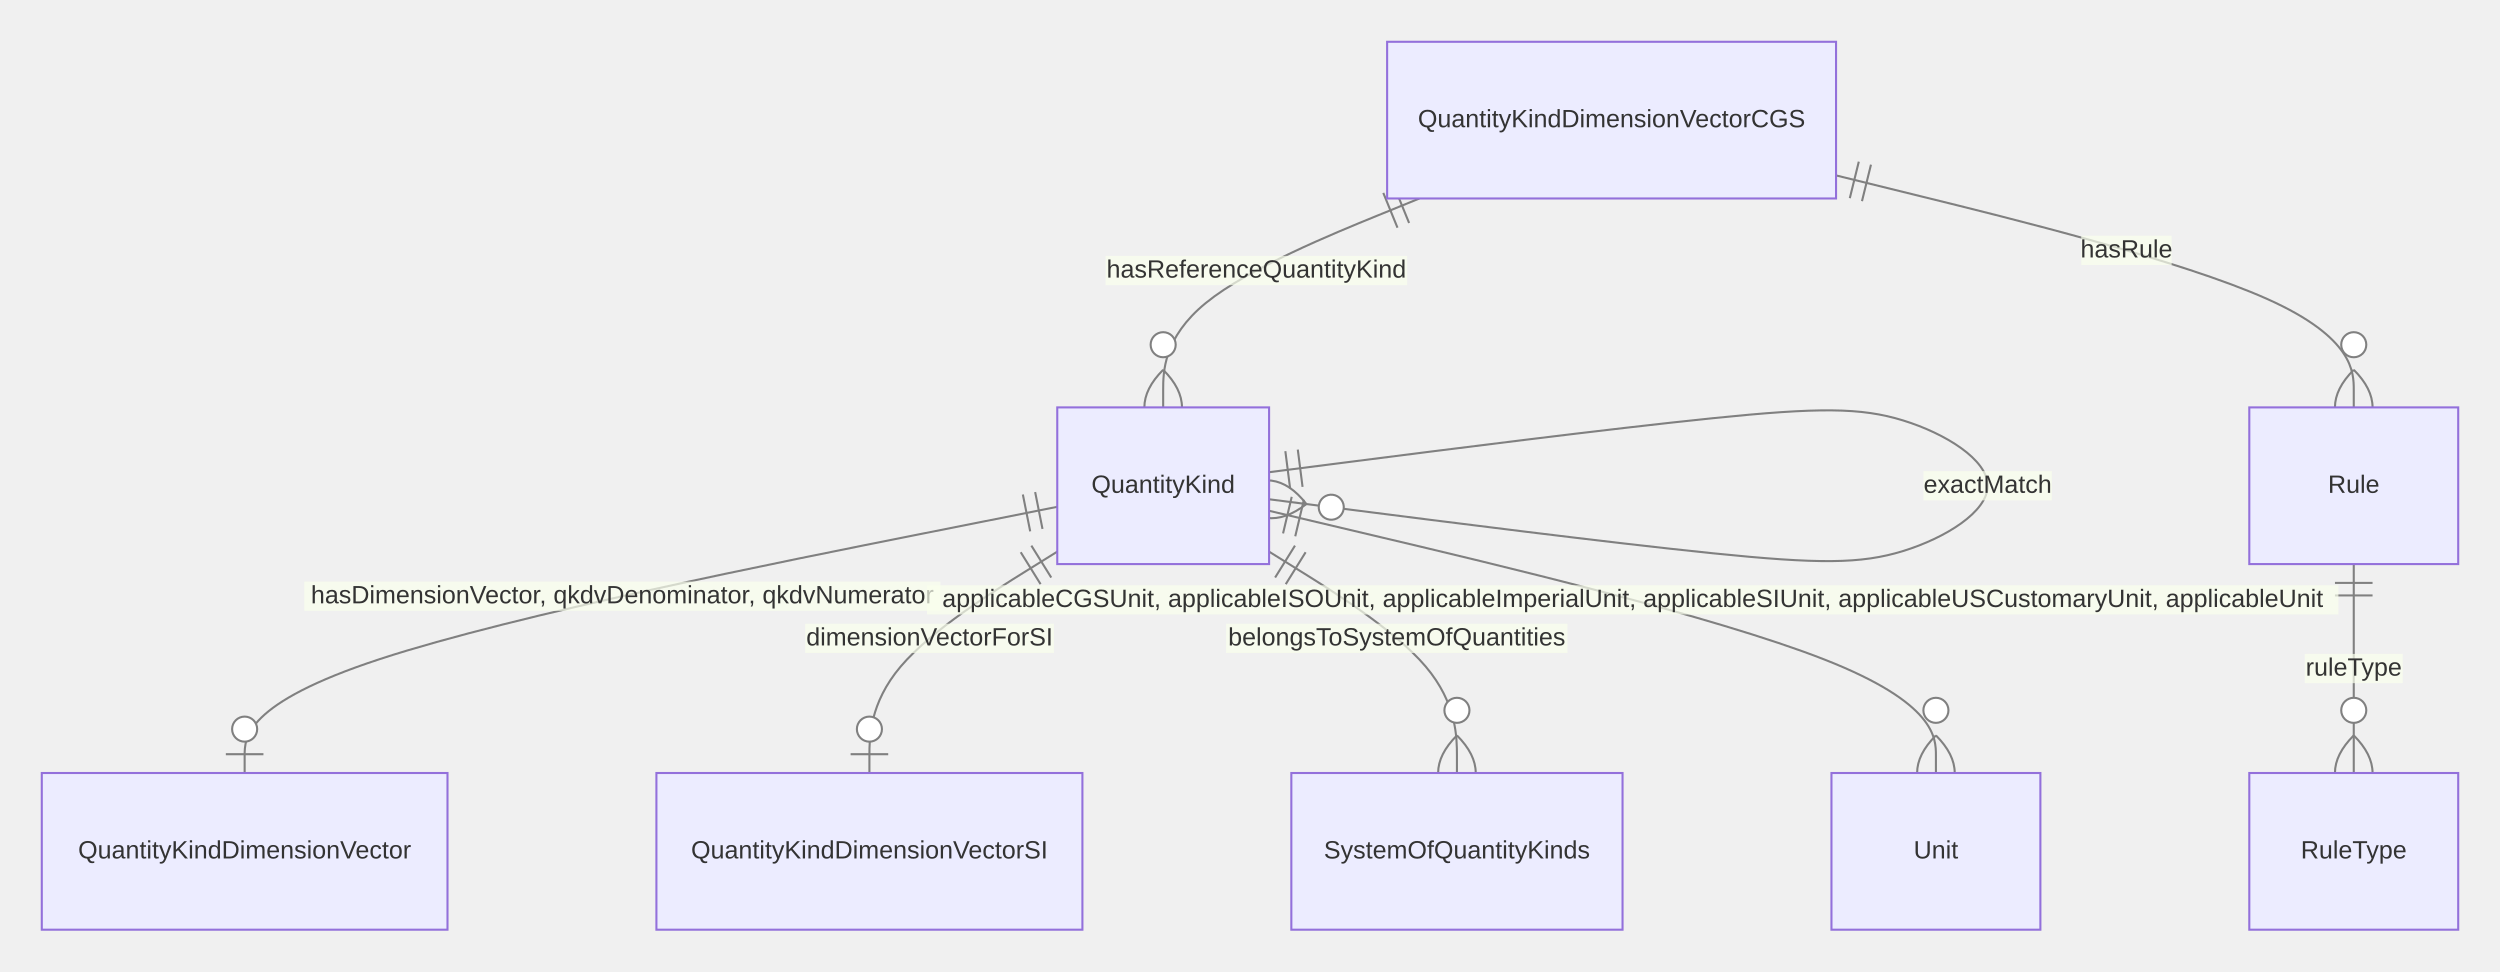
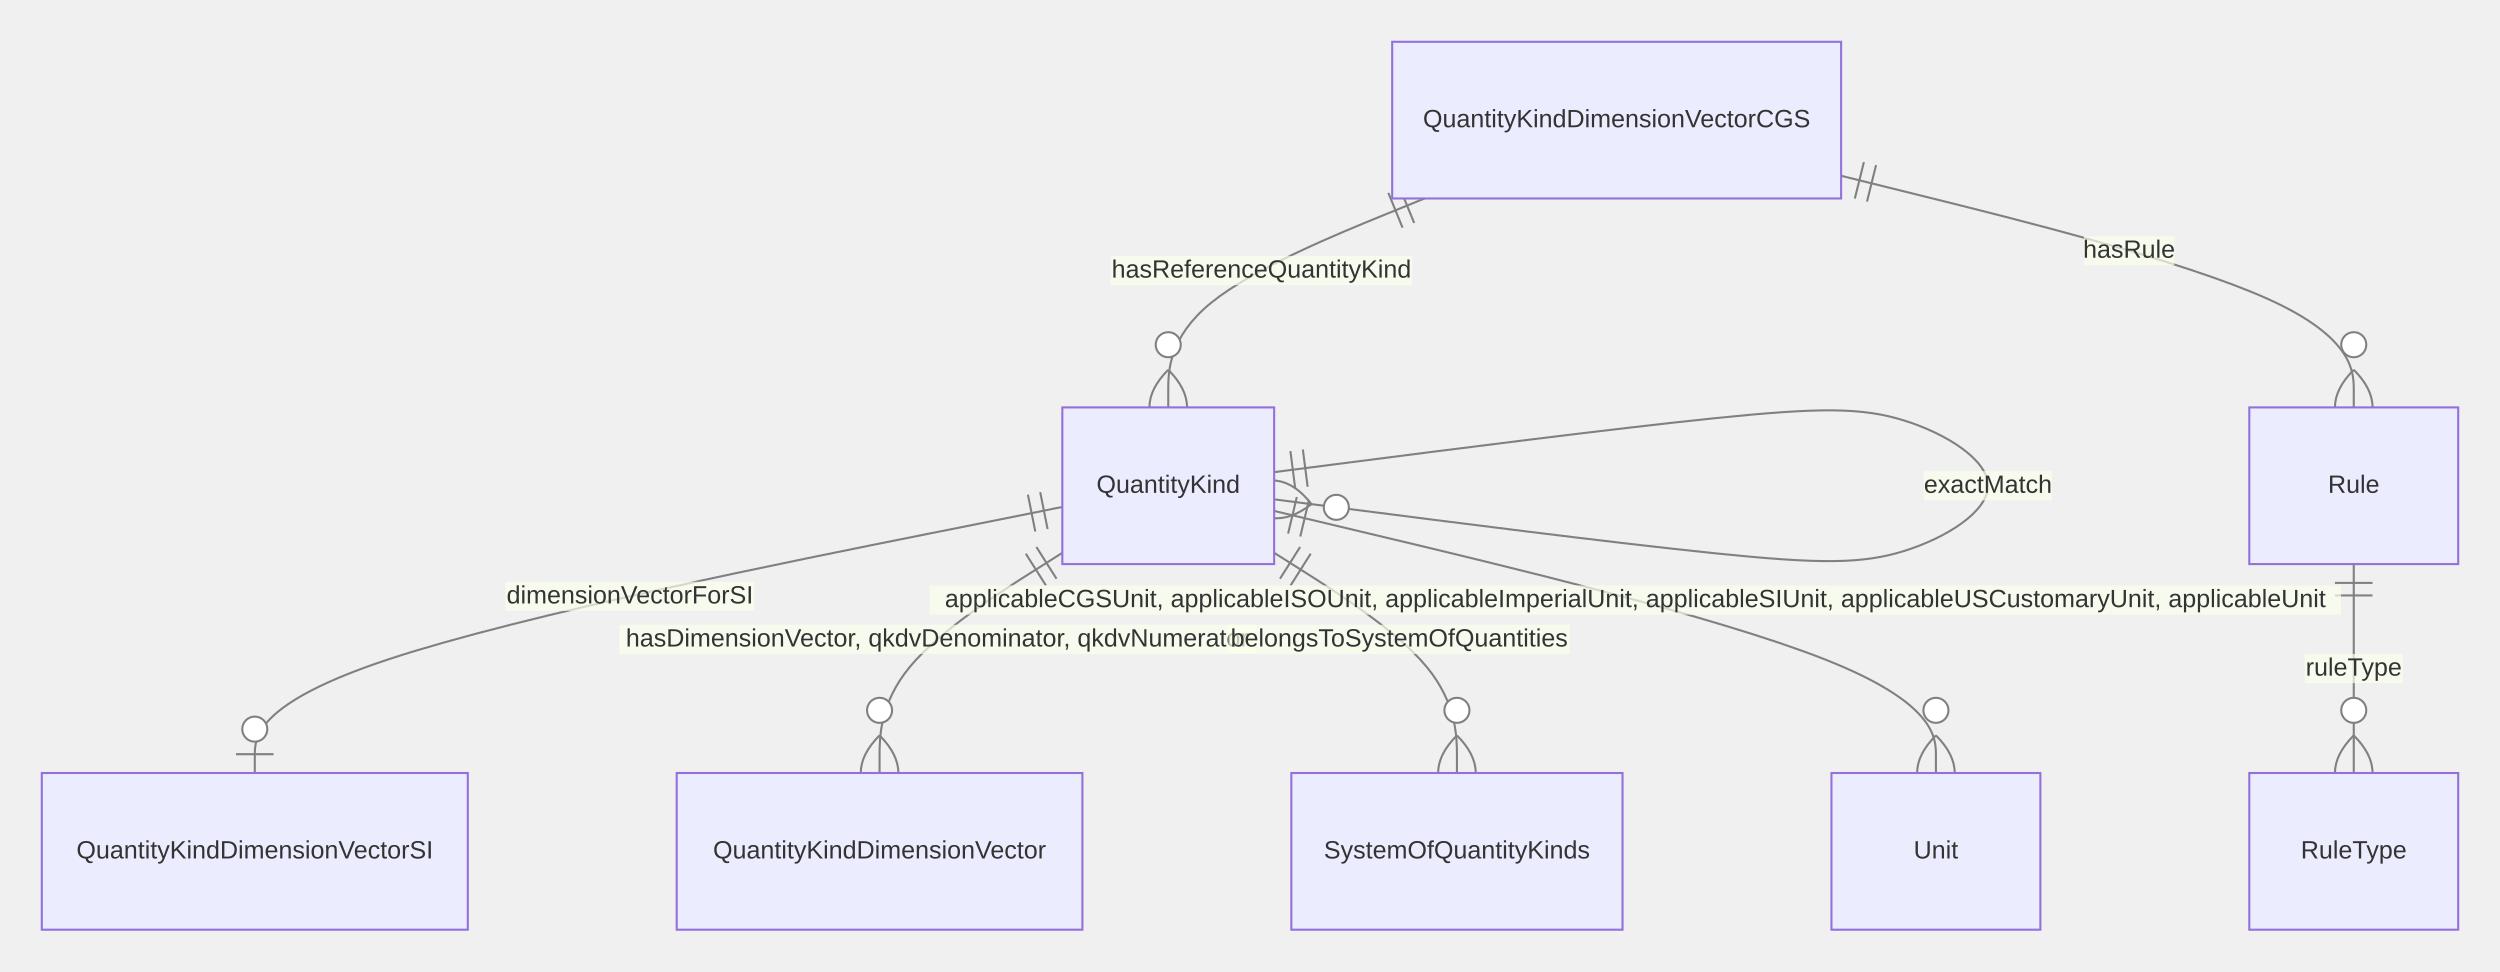
<svg xmlns="http://www.w3.org/2000/svg" aria-roledescription="er" role="graphics-document document" viewBox="0 0 1196.632 465" height="465" width="1196.632" id="container">
  <style>#container{font-family:"trebuchet ms",verdana,arial,sans-serif;font-size:16px;fill:#333;}#container .error-icon{fill:#552222;}#container .error-text{fill:#552222;stroke:#552222;}#container .edge-thickness-normal{stroke-width:1px;}#container .edge-thickness-thick{stroke-width:3.5px;}#container .edge-pattern-solid{stroke-dasharray:0;}#container .edge-thickness-invisible{stroke-width:0;fill:none;}#container .edge-pattern-dashed{stroke-dasharray:3;}#container .edge-pattern-dotted{stroke-dasharray:2;}#container .marker{fill:#333333;stroke:#333333;}#container .marker.cross{stroke:#333333;}#container svg{font-family:"trebuchet ms",verdana,arial,sans-serif;font-size:16px;}#container p{margin:0;}#container .entityBox{fill:#ECECFF;stroke:#9370DB;}#container .attributeBoxOdd{fill:#ffffff;stroke:#9370DB;}#container .attributeBoxEven{fill:#f2f2f2;stroke:#9370DB;}#container .relationshipLabelBox{fill:hsl(80, 100%, 96.275%);opacity:0.7;background-color:hsl(80, 100%, 96.275%);}#container .relationshipLabelBox rect{opacity:0.5;}#container .relationshipLine{stroke:#333333;}#container .entityTitleText{text-anchor:middle;font-size:18px;fill:#333;}#container #MD_PARENT_START{fill:#f5f5f5!important;stroke:#333333!important;stroke-width:1;}#container #MD_PARENT_END{fill:#f5f5f5!important;stroke:#333333!important;stroke-width:1;}#container :root{--mermaid-font-family:"trebuchet ms",verdana,arial,sans-serif;}</style>
  <g />
  <defs>
    <marker orient="auto" markerHeight="240" markerWidth="190" refY="7" refX="0" id="MD_PARENT_START">
      <path d="M 18,7 L9,13 L1,7 L9,1 Z" />
    </marker>
  </defs>
  <defs>
    <marker orient="auto" markerHeight="28" markerWidth="20" refY="7" refX="19" id="MD_PARENT_END">
      <path d="M 18,7 L9,13 L1,7 L9,1 Z" />
    </marker>
  </defs>
  <defs>
    <marker orient="auto" markerHeight="18" markerWidth="18" refY="9" refX="0" id="ONLY_ONE_START">
      <path d="M9,0 L9,18 M15,0 L15,18" fill="none" stroke="gray" />
    </marker>
  </defs>
  <defs>
    <marker orient="auto" markerHeight="18" markerWidth="18" refY="9" refX="18" id="ONLY_ONE_END">
      <path d="M3,0 L3,18 M9,0 L9,18" fill="none" stroke="gray" />
    </marker>
  </defs>
  <defs>
    <marker orient="auto" markerHeight="18" markerWidth="30" refY="9" refX="0" id="ZERO_OR_ONE_START">
      <circle r="6" cy="9" cx="21" fill="white" stroke="gray" />
      <path d="M9,0 L9,18" fill="none" stroke="gray" />
    </marker>
  </defs>
  <defs>
    <marker orient="auto" markerHeight="18" markerWidth="30" refY="9" refX="30" id="ZERO_OR_ONE_END">
      <circle r="6" cy="9" cx="9" fill="white" stroke="gray" />
      <path d="M21,0 L21,18" fill="none" stroke="gray" />
    </marker>
  </defs>
  <defs>
    <marker orient="auto" markerHeight="36" markerWidth="45" refY="18" refX="18" id="ONE_OR_MORE_START">
      <path d="M0,18 Q 18,0 36,18 Q 18,36 0,18 M42,9 L42,27" fill="none" stroke="gray" />
    </marker>
  </defs>
  <defs>
    <marker orient="auto" markerHeight="36" markerWidth="45" refY="18" refX="27" id="ONE_OR_MORE_END">
      <path d="M3,9 L3,27 M9,18 Q27,0 45,18 Q27,36 9,18" fill="none" stroke="gray" />
    </marker>
  </defs>
  <defs>
    <marker orient="auto" markerHeight="36" markerWidth="57" refY="18" refX="18" id="ZERO_OR_MORE_START">
      <circle r="6" cy="18" cx="48" fill="white" stroke="gray" />
      <path d="M0,18 Q18,0 36,18 Q18,36 0,18" fill="none" stroke="gray" />
    </marker>
  </defs>
  <defs>
    <marker orient="auto" markerHeight="36" markerWidth="57" refY="18" refX="39" id="ZERO_OR_MORE_END">
      <circle r="6" cy="18" cx="9" fill="white" stroke="gray" />
      <path d="M21,18 Q39,0 57,18 Q39,36 21,18" fill="none" stroke="gray" />
    </marker>
  </defs>
-   <path style="stroke: gray; fill: none;" marker-start="url(#ONLY_ONE_START)" marker-end="url(#ZERO_OR_ONE_END)" d="M506.061,242.589L441.233,255.491C376.406,268.393,246.751,294.196,181.924,315.432C117.097,336.667,117.097,353.333,117.097,361.667L117.097,370" class="er relationshipLine" />
-   <path style="stroke: gray; fill: none;" marker-start="url(#ONLY_ONE_START)" marker-end="url(#ZERO_OR_ONE_END)" d="M506.061,264.047L491.075,273.373C476.089,282.698,446.118,301.349,431.132,319.008C416.146,336.667,416.146,353.333,416.146,361.667L416.146,370" class="er relationshipLine" />
-   <path style="stroke: gray; fill: none;" marker-start="url(#ONLY_ONE_START)" marker-end="url(#ZERO_OR_MORE_END)" d="M607.451,226.022L647.916,220.852C688.38,215.682,769.309,205.341,819.89,200.17C870.471,195,890.703,195,910.935,201.25C931.168,207.5,951.4,220,951.4,232.5C951.4,245,931.168,257.5,910.935,263.75C890.703,270,870.471,270,819.89,264.83C769.309,259.659,688.38,249.318,647.916,244.148L607.451,238.978" class="er relationshipLine" />
-   <path style="stroke: gray; fill: none;" marker-start="url(#ONLY_ONE_START)" marker-end="url(#ZERO_OR_MORE_END)" d="M607.451,264.047L622.437,273.373C637.423,282.698,667.394,301.349,682.38,319.008C697.366,336.667,697.366,353.333,697.366,361.667L697.366,370" class="er relationshipLine" />
-   <path style="stroke: gray; fill: none;" marker-start="url(#ONLY_ONE_START)" marker-end="url(#ZERO_OR_MORE_END)" d="M607.451,244.493L660.648,257.077C713.845,269.662,820.239,294.831,873.435,315.749C926.632,336.667,926.632,353.333,926.632,361.667L926.632,370" class="er relationshipLine" />
-   <path style="stroke: gray; fill: none;" marker-start="url(#ONLY_ONE_START)" marker-end="url(#ZERO_OR_MORE_END)" d="M679.404,95L658.962,103.333C638.521,111.667,597.639,128.333,577.197,145C556.756,161.667,556.756,178.333,556.756,186.667L556.756,195" class="er relationshipLine" />
-   <path style="stroke: gray; fill: none;" marker-start="url(#ONLY_ONE_START)" marker-end="url(#ZERO_OR_MORE_END)" d="M878.828,83.963L920.129,94.136C961.429,104.309,1044.031,124.654,1085.331,143.161C1126.632,161.667,1126.632,178.333,1126.632,186.667L1126.632,195" class="er relationshipLine" />
+   <path style="stroke: gray; fill: none;" marker-start="url(#ONLY_ONE_START)" marker-end="url(#ZERO_OR_ONE_END)" d="M508.489,242.645L444.066,255.538C379.644,268.43,250.798,294.215,186.376,315.441C121.953,336.667,121.953,353.333,121.953,361.667L121.953,370" class="er relationshipLine" />
+   <path style="stroke: gray; fill: none;" marker-start="url(#ONLY_ONE_START)" marker-end="url(#ZERO_OR_MORE_END)" d="M609.88,225.986L650.074,220.822C690.269,215.658,770.659,205.329,820.902,200.164C871.145,195,891.243,195,911.34,201.25C931.437,207.5,951.535,220,951.535,232.5C951.535,245,931.437,257.5,911.34,263.75C891.243,270,871.145,270,820.902,264.836C770.659,259.671,690.269,249.342,650.074,244.178L609.88,239.014" class="er relationshipLine" />
+   <path style="stroke: gray; fill: none;" marker-start="url(#ONLY_ONE_START)" marker-end="url(#ZERO_OR_MORE_END)" d="M508.489,264.602L493.908,273.835C479.327,283.068,450.165,301.534,435.584,319.1C421.003,336.667,421.003,353.333,421.003,361.667L421.003,370" class="er relationshipLine" />
+   <path style="stroke: gray; fill: none;" marker-start="url(#ONLY_ONE_START)" marker-end="url(#ZERO_OR_MORE_END)" d="M609.88,264.602L624.461,273.835C639.042,283.068,668.204,301.534,682.785,319.1C697.366,336.667,697.366,353.333,697.366,361.667L697.366,370" class="er relationshipLine" />
+   <path style="stroke: gray; fill: none;" marker-start="url(#ONLY_ONE_START)" marker-end="url(#ZERO_OR_MORE_END)" d="M609.88,244.572L662.672,257.143C715.464,269.715,821.048,294.857,873.84,315.762C926.632,336.667,926.632,353.333,926.632,361.667L926.632,370" class="er relationshipLine" />
+   <path style="stroke: gray; fill: none;" marker-start="url(#ONLY_ONE_START)" marker-end="url(#ZERO_OR_MORE_END)" d="M681.832,95L661.391,103.333C640.949,111.667,600.067,128.333,579.626,145C559.184,161.667,559.184,178.333,559.184,186.667L559.184,195" class="er relationshipLine" />
+   <path style="stroke: gray; fill: none;" marker-start="url(#ONLY_ONE_START)" marker-end="url(#ZERO_OR_MORE_END)" d="M881.256,84.145L922.152,94.288C963.048,104.43,1044.84,124.715,1085.736,143.191C1126.632,161.667,1126.632,178.333,1126.632,186.667L1126.632,195" class="er relationshipLine" />
  <path style="stroke: gray; fill: none;" marker-start="url(#ONLY_ONE_START)" marker-end="url(#ZERO_OR_MORE_END)" d="M1126.632,270L1126.632,278.333C1126.632,286.667,1126.632,303.333,1126.632,320C1126.632,336.667,1126.632,353.333,1126.632,361.667L1126.632,370" class="er relationshipLine" />
-   <g transform="translate(506.0607,195 )" id="entity-QuantityKind-6f79b338-e354-5d95-8035-8883644476ff">
+   <g transform="translate(508.489,195 )" id="entity-QuantityKind-6f79b338-e354-5d95-8035-8883644476ff">
    <rect height="75" width="101.391" y="0" x="0" class="er entityBox" />
    <text style="dominant-baseline: middle; text-anchor: middle; font-size: 12px;" transform="translate(50.69531,37.5)" y="0" x="0" id="text-entity-QuantityKind-6f79b338-e354-5d95-8035-8883644476ff" class="er entityLabel">QuantityKind</text>
  </g>
-   <g transform="translate(663.9506,20 )" id="entity-QuantityKindDimensionVectorCGS-1046f517-d1bb-5b15-8d90-2d8e5aee0ebd">
+   <g transform="translate(666.3789,20 )" id="entity-QuantityKindDimensionVectorCGS-1046f517-d1bb-5b15-8d90-2d8e5aee0ebd">
    <rect height="75" width="214.877" y="0" x="0" class="er entityBox" />
    <text style="dominant-baseline: middle; text-anchor: middle; font-size: 12px;" transform="translate(107.4386,37.5)" y="0" x="0" id="text-entity-QuantityKindDimensionVectorCGS-1046f517-d1bb-5b15-8d90-2d8e5aee0ebd" class="er entityLabel">QuantityKindDimensionVectorCGS</text>
  </g>
  <g transform="translate(1076.632,195 )" id="entity-Rule-886caf8e-59ff-5db3-a492-27242971196f">
    <rect height="75" width="100" y="0" x="0" class="er entityBox" />
    <text style="dominant-baseline: middle; text-anchor: middle; font-size: 12px;" transform="translate(50,37.5)" y="0" x="0" id="text-entity-Rule-886caf8e-59ff-5db3-a492-27242971196f" class="er entityLabel">Rule</text>
  </g>
-   <g transform="translate(20,370 )" id="entity-QuantityKindDimensionVector-bfa1bf26-fcae-516f-8f63-2f454f3dac1b">
+   <g transform="translate(20,370 )" id="entity-QuantityKindDimensionVectorSI-2681a9c0-d385-5c75-b278-85a805bca5b5">
+     <rect height="75" width="203.906" y="0" x="0" class="er entityBox" />
+     <text style="dominant-baseline: middle; text-anchor: middle; font-size: 12px;" transform="translate(101.9531,37.5)" y="0" x="0" id="text-entity-QuantityKindDimensionVectorSI-2681a9c0-d385-5c75-b278-85a805bca5b5" class="er entityLabel">QuantityKindDimensionVectorSI</text>
+   </g>
+   <g transform="translate(323.9062,370 )" id="entity-QuantityKindDimensionVector-bfa1bf26-fcae-516f-8f63-2f454f3dac1b">
    <rect height="75" width="194.193" y="0" x="0" class="er entityBox" />
    <text style="dominant-baseline: middle; text-anchor: middle; font-size: 12px;" transform="translate(97.09654,37.5)" y="0" x="0" id="text-entity-QuantityKindDimensionVector-bfa1bf26-fcae-516f-8f63-2f454f3dac1b" class="er entityLabel">QuantityKindDimensionVector</text>
-   </g>
-   <g transform="translate(314.1931,370 )" id="entity-QuantityKindDimensionVectorSI-2681a9c0-d385-5c75-b278-85a805bca5b5">
-     <rect height="75" width="203.906" y="0" x="0" class="er entityBox" />
-     <text style="dominant-baseline: middle; text-anchor: middle; font-size: 12px;" transform="translate(101.9531,37.5)" y="0" x="0" id="text-entity-QuantityKindDimensionVectorSI-2681a9c0-d385-5c75-b278-85a805bca5b5" class="er entityLabel">QuantityKindDimensionVectorSI</text>
  </g>
  <g transform="translate(618.0993,370 )" id="entity-SystemOfQuantityKinds-09c2a533-d4ff-5ffb-9642-53498359216a">
    <rect height="75" width="158.533" y="0" x="0" class="er entityBox" />
    <text style="dominant-baseline: middle; text-anchor: middle; font-size: 12px;" transform="translate(79.26643,37.5)" y="0" x="0" id="text-entity-SystemOfQuantityKinds-09c2a533-d4ff-5ffb-9642-53498359216a" class="er entityLabel">SystemOfQuantityKinds</text>
  </g>
  <g transform="translate(876.6322,370 )" id="entity-Unit-c57ac1ea-0a24-509a-a80e-23f8c03ca739">
    <rect height="75" width="100" y="0" x="0" class="er entityBox" />
    <text style="dominant-baseline: middle; text-anchor: middle; font-size: 12px;" transform="translate(50,37.5)" y="0" x="0" id="text-entity-Unit-c57ac1ea-0a24-509a-a80e-23f8c03ca739" class="er entityLabel">Unit</text>
  </g>
  <g transform="translate(1076.632,370 )" id="entity-RuleType-d54df1a6-a17d-5920-9344-6f805c739e55">
    <rect height="75" width="100" y="0" x="0" class="er entityBox" />
    <text style="dominant-baseline: middle; text-anchor: middle; font-size: 12px;" transform="translate(50,37.5)" y="0" x="0" id="text-entity-RuleType-d54df1a6-a17d-5920-9344-6f805c739e55" class="er entityLabel">RuleType</text>
  </g>
-   <rect height="14" width="304.498" y="278.382" x="145.641" class="er relationshipLabelBox" />
-   <text style="text-anchor: middle; dominant-baseline: middle; font-size: 12px;" y="285.382" x="297.891" id="rel1" class="er relationshipLabel">hasDimensionVector, qkdvDenominator, qkdvNumerator</text>
-   <rect height="14" width="119.078" y="298.547" x="385.401" class="er relationshipLabelBox" />
-   <text style="text-anchor: middle; dominant-baseline: middle; font-size: 12px;" y="305.547" x="444.94" id="rel2" class="er relationshipLabel">dimensionVectorForSI</text>
-   <rect height="14" width="61.453" y="225.5" x="920.673" class="er relationshipLabelBox" />
-   <text style="text-anchor: middle; dominant-baseline: middle; font-size: 12px;" y="232.5" x="951.4" id="rel3" class="er relationshipLabel">exactMatch</text>
-   <rect height="14" width="163.429" y="298.547" x="586.857" class="er relationshipLabelBox" />
-   <text style="text-anchor: middle; dominant-baseline: middle; font-size: 12px;" y="305.547" x="668.572" id="rel4" class="er relationshipLabel">belongsToSystemOfQuantities</text>
-   <rect height="14" width="675.577" y="280.134" x="443.711" class="er relationshipLabelBox" />
-   <text style="text-anchor: middle; dominant-baseline: middle; font-size: 12px;" y="287.134" x="781.5" id="rel5" class="er relationshipLabel">applicableCGSUnit, applicableISOUnit, applicableImperialUnit, applicableSIUnit, applicableUSCustomaryUnit, applicableUnit</text>
-   <rect height="14" width="144.375" y="122.487" x="529.177" class="er relationshipLabelBox" />
-   <text style="text-anchor: middle; dominant-baseline: middle; font-size: 12px;" y="129.487" x="601.365" id="rel6" class="er relationshipLabel">hasReferenceQuantityKind</text>
-   <rect height="14" width="43.297" y="112.842" x="996.189" class="er relationshipLabelBox" />
-   <text style="text-anchor: middle; dominant-baseline: middle; font-size: 12px;" y="119.842" x="1017.837" id="rel7" class="er relationshipLabel">hasRule</text>
+   <rect height="14" width="119.078" y="278.434" x="241.969" class="er relationshipLabelBox" />
+   <text style="text-anchor: middle; dominant-baseline: middle; font-size: 12px;" y="285.434" x="301.508" id="rel1" class="er relationshipLabel">dimensionVectorForSI</text>
+   <rect height="14" width="61.453" y="225.5" x="920.808" class="er relationshipLabelBox" />
+   <text style="text-anchor: middle; dominant-baseline: middle; font-size: 12px;" y="232.5" x="951.535" id="rel2" class="er relationshipLabel">exactMatch</text>
+   <rect height="14" width="304.498" y="299.047" x="296.397" class="er relationshipLabelBox" />
+   <text style="text-anchor: middle; dominant-baseline: middle; font-size: 12px;" y="306.047" x="448.646" id="rel3" class="er relationshipLabel">hasDimensionVector, qkdvDenominator, qkdvNumerator</text>
+   <rect height="14" width="163.429" y="299.047" x="588.008" class="er relationshipLabelBox" />
+   <text style="text-anchor: middle; dominant-baseline: middle; font-size: 12px;" y="306.047" x="669.723" id="rel4" class="er relationshipLabel">belongsToSystemOfQuantities</text>
+   <rect height="14" width="675.577" y="280.208" x="444.955" class="er relationshipLabelBox" />
+   <text style="text-anchor: middle; dominant-baseline: middle; font-size: 12px;" y="287.208" x="782.743" id="rel5" class="er relationshipLabel">applicableCGSUnit, applicableISOUnit, applicableImperialUnit, applicableSIUnit, applicableUSCustomaryUnit, applicableUnit</text>
+   <rect height="14" width="144.375" y="122.487" x="531.606" class="er relationshipLabelBox" />
+   <text style="text-anchor: middle; dominant-baseline: middle; font-size: 12px;" y="129.487" x="603.793" id="rel6" class="er relationshipLabel">hasReferenceQuantityKind</text>
+   <rect height="14" width="43.297" y="112.975" x="997.435" class="er relationshipLabelBox" />
+   <text style="text-anchor: middle; dominant-baseline: middle; font-size: 12px;" y="119.975" x="1019.083" id="rel7" class="er relationshipLabel">hasRule</text>
  <rect height="14" width="46.922" y="313" x="1103.171" class="er relationshipLabelBox" />
  <text style="text-anchor: middle; dominant-baseline: middle; font-size: 12px;" y="320" x="1126.632" id="rel8" class="er relationshipLabel">ruleType</text>
</svg>
